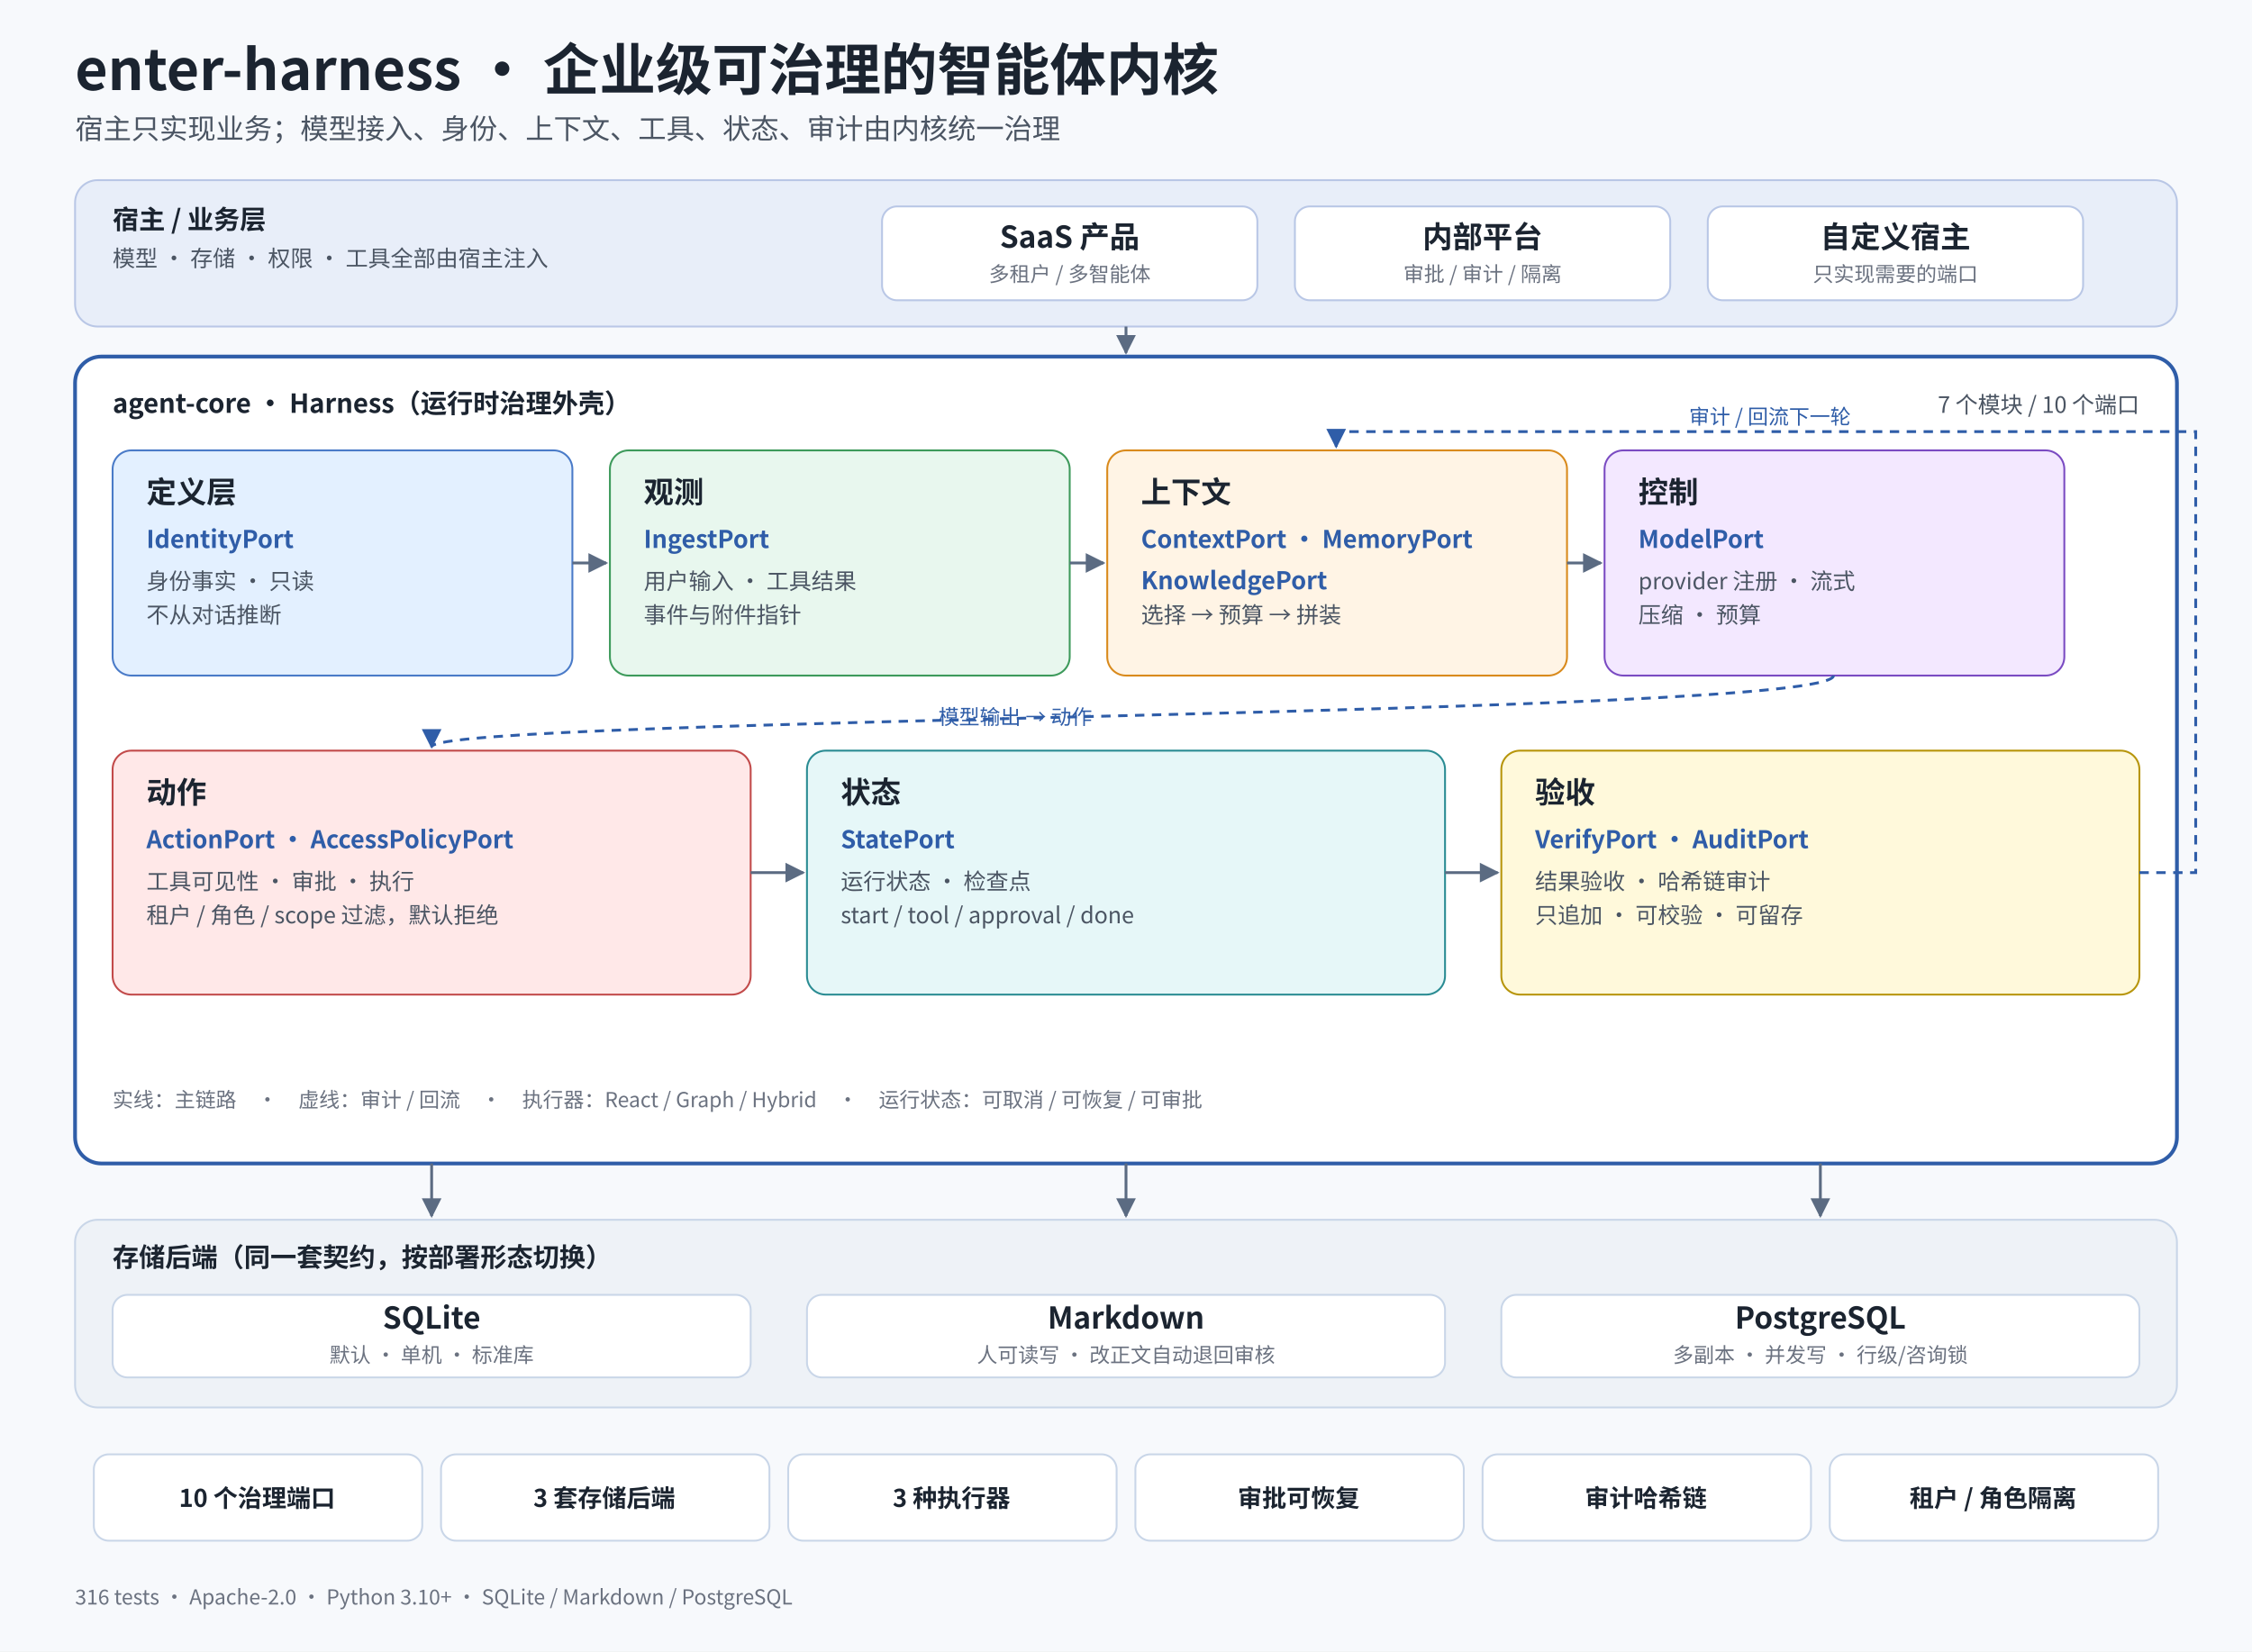
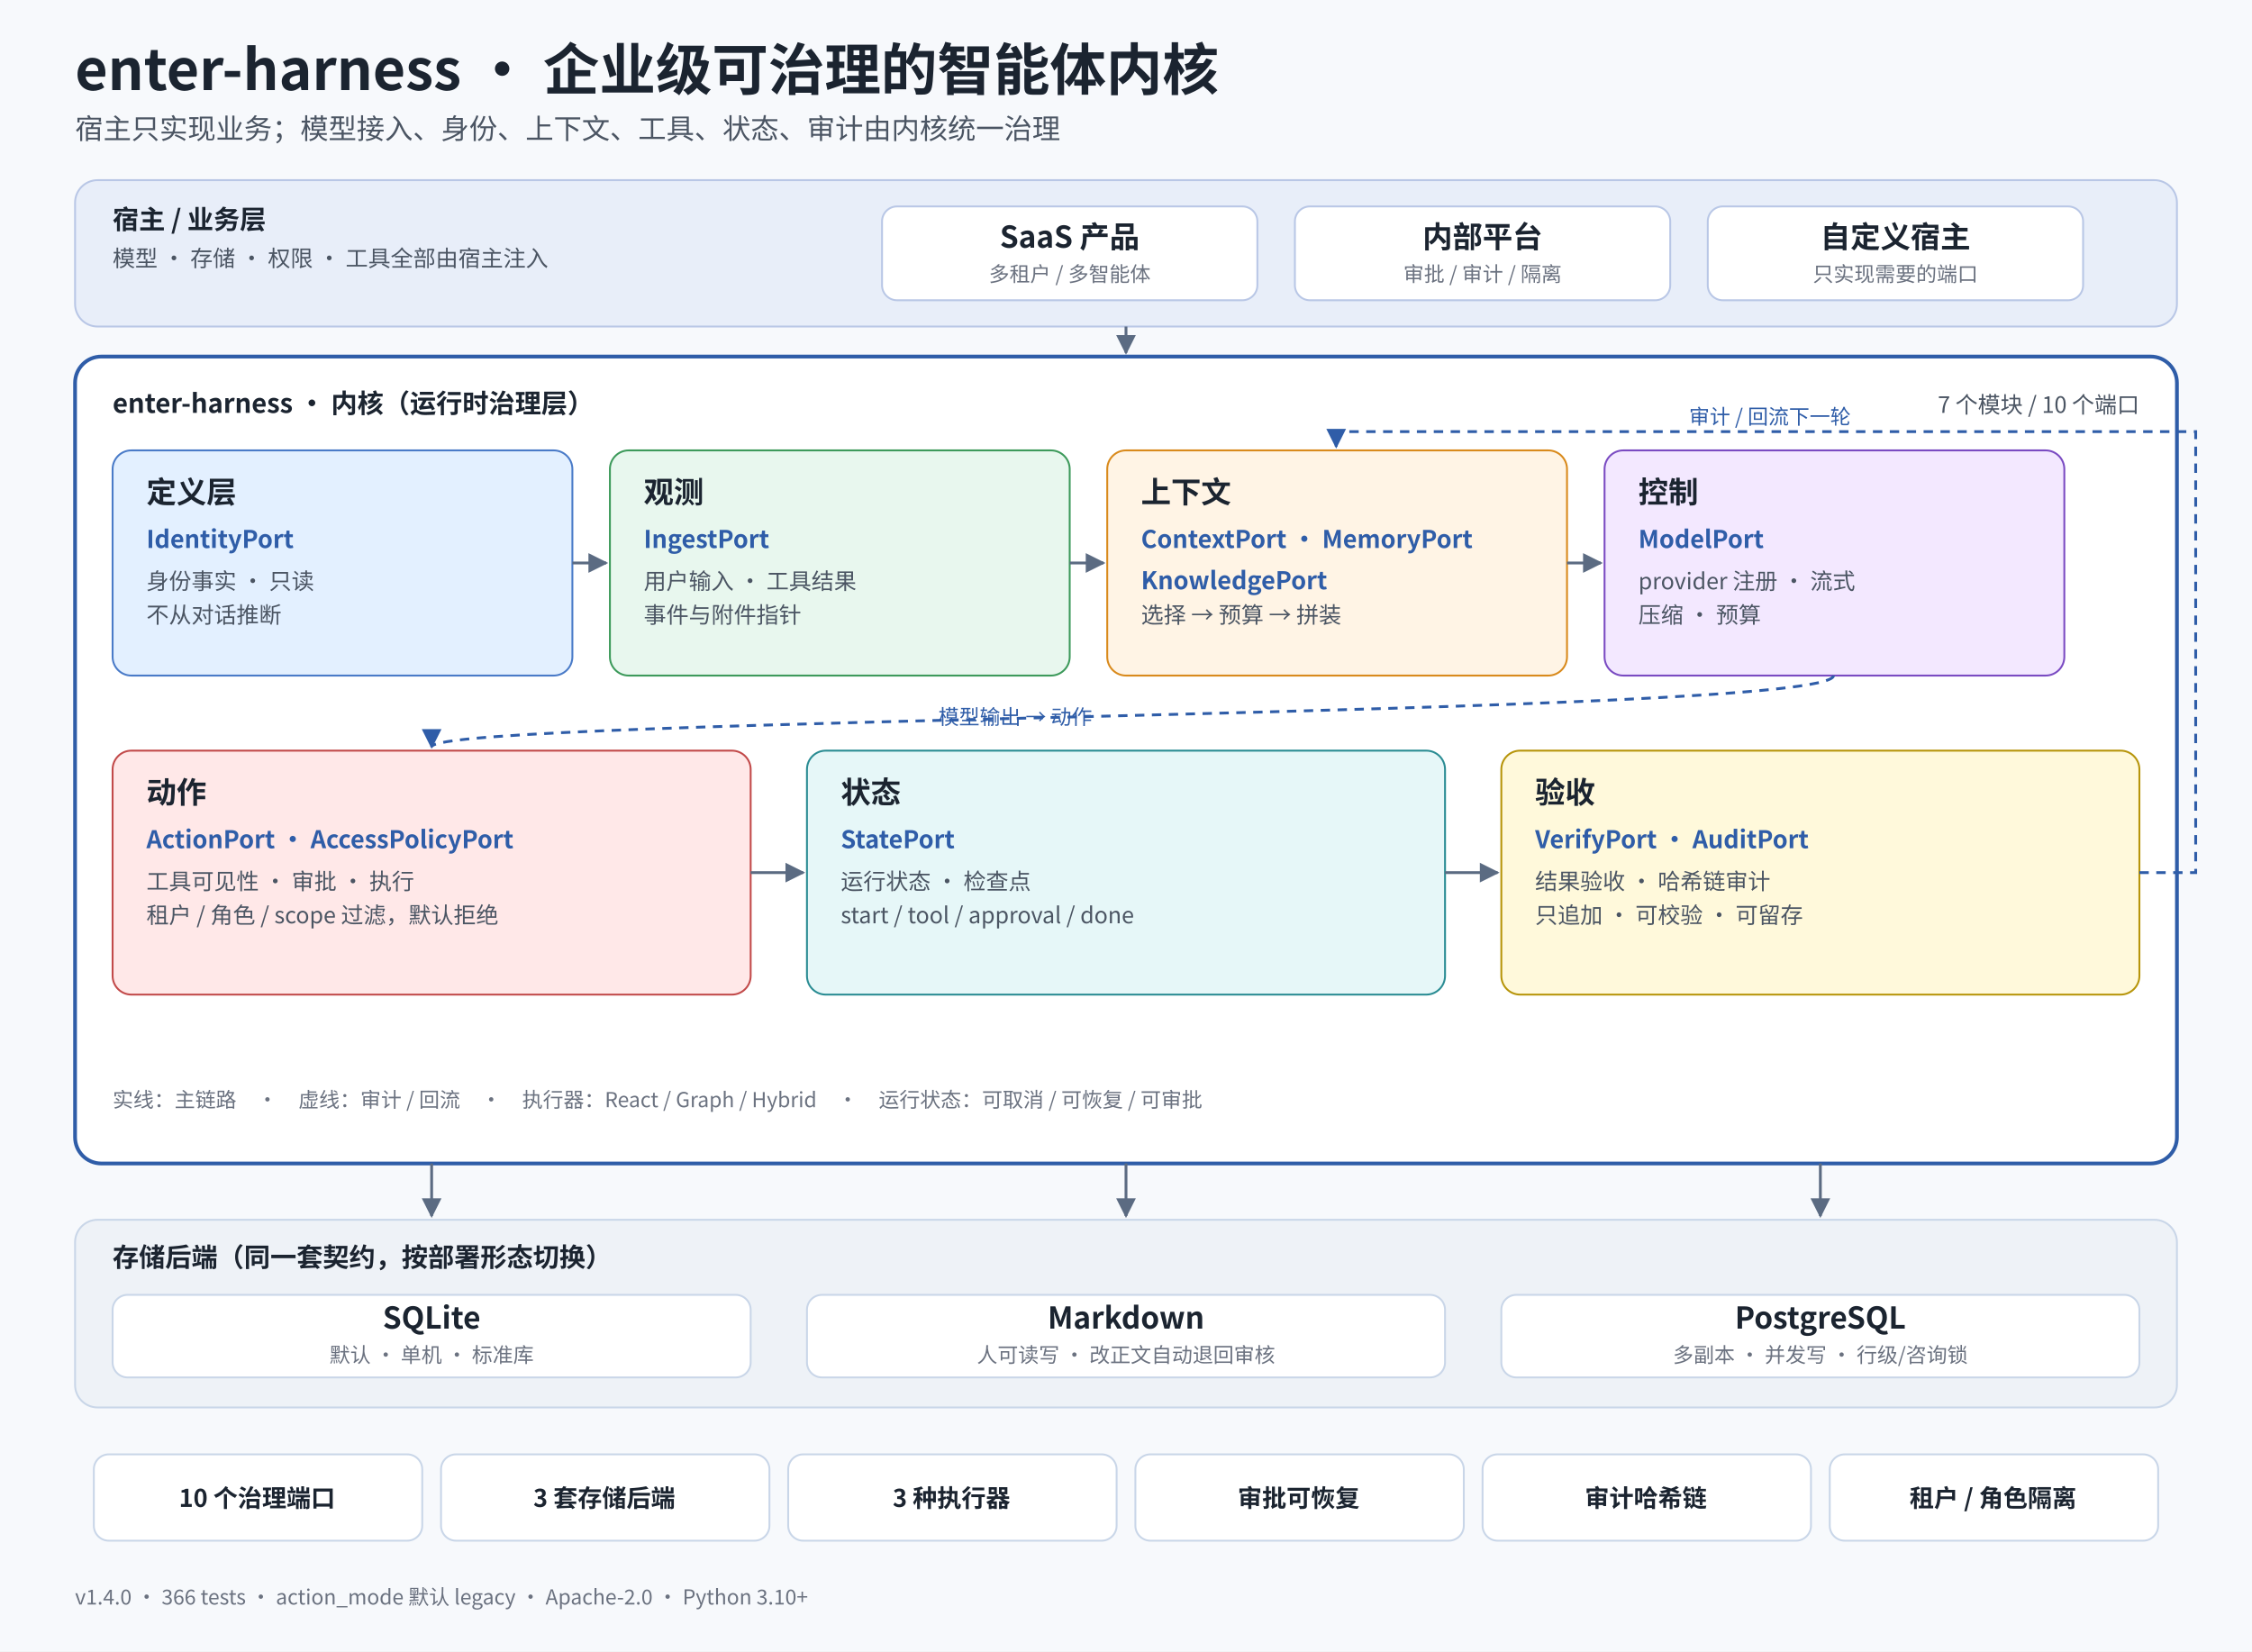
<svg xmlns="http://www.w3.org/2000/svg" width="1200" height="880" viewBox="0 0 1200 880" role="img" aria-labelledby="title desc">
  <defs>
    <marker id="arrow" viewBox="0 0 10 10" refX="9" refY="5" markerWidth="7" markerHeight="7" orient="auto-start-reverse">
      <path d="M0,0 L10,5 L0,10 z" fill="#5B6B82" />
    </marker>
    <marker id="arrowBlue" viewBox="0 0 10 10" refX="9" refY="5" markerWidth="7" markerHeight="7" orient="auto-start-reverse">
      <path d="M0,0 L10,5 L0,10 z" fill="#2F5DA8" />
    </marker>
    <style>
      text { font-family: "Segoe UI", "Microsoft YaHei", "PingFang SC", "Noto Sans CJK SC", sans-serif; fill: #1B2430; }
      .title { font-size: 30px; font-weight: 700; }
      .sub { font-size: 15px; fill: #4B5563; }
      .band-label { font-size: 14px; font-weight: 700; }
      .band-note { font-size: 12px; fill: #4B5563; }
      .box-title { font-size: 16px; font-weight: 700; }
      .port { font-size: 13px; font-weight: 700; fill: #2F5DA8; }
      .desc { font-size: 12px; fill: #4B5563; }
      .small { font-size: 11px; fill: #6B7280; }
      .chip { font-size: 13px; font-weight: 600; }
      .footer { font-size: 11px; fill: #6B7280; }
      .arrow-label { font-size: 11px; fill: #2F5DA8; }
    </style>
  </defs>
  <rect x="0" y="0" width="1200" height="880" fill="#F7F9FC" />
  <text x="40" y="48" class="title">enter-harness · 企业级可治理的智能体内核</text>
  <text x="40" y="74" class="sub">宿主只实现业务；模型接入、身份、上下文、工具、状态、审计由内核统一治理</text>
  <rect x="40" y="96" width="1120" height="78" rx="12" fill="#E8EEF9" stroke="#B9C7E6" />
  <text x="60" y="122" class="band-label">宿主 / 业务层</text>
  <text x="60" y="142" class="band-note">模型 · 存储 · 权限 · 工具全部由宿主注入</text>
  <rect x="470" y="110" width="200" height="50" rx="8" fill="#FFFFFF" stroke="#B9C7E6" />
  <text x="570" y="132" text-anchor="middle" class="box-title">SaaS 产品</text>
  <text x="570" y="150" text-anchor="middle" class="small">多租户 / 多智能体</text>
  <rect x="690" y="110" width="200" height="50" rx="8" fill="#FFFFFF" stroke="#B9C7E6" />
  <text x="790" y="132" text-anchor="middle" class="box-title">内部平台</text>
  <text x="790" y="150" text-anchor="middle" class="small">审批 / 审计 / 隔离</text>
  <rect x="910" y="110" width="200" height="50" rx="8" fill="#FFFFFF" stroke="#B9C7E6" />
  <text x="1010" y="132" text-anchor="middle" class="box-title">自定义宿主</text>
  <text x="1010" y="150" text-anchor="middle" class="small">只实现需要的端口</text>
  <line x1="600" y1="174" x2="600" y2="188" stroke="#5B6B82" stroke-width="1.5" marker-end="url(#arrow)" />
  <rect x="40" y="190" width="1120" height="430" rx="14" fill="#FFFFFF" stroke="#2F5DA8" stroke-width="2" />
-   <text x="60" y="220" class="band-label">agent-core · Harness（运行时治理外壳）</text>
+   <text x="60" y="220" class="band-label">enter-harness · 内核（运行时治理层）</text>
  <text x="1140" y="220" text-anchor="end" class="band-note">7 个模块 / 10 个端口</text>
  <rect x="60" y="240" width="245" height="120" rx="10" fill="#E3F0FF" stroke="#4A7BC8" />
  <text x="78" y="268" class="box-title">定义层</text>
  <text x="78" y="292" class="port">IdentityPort</text>
  <text x="78" y="314" class="desc">身份事实 · 只读</text>
  <text x="78" y="332" class="desc">不从对话推断</text>
  <rect x="325" y="240" width="245" height="120" rx="10" fill="#E8F7EE" stroke="#3D9A5B" />
  <text x="343" y="268" class="box-title">观测</text>
  <text x="343" y="292" class="port">IngestPort</text>
  <text x="343" y="314" class="desc">用户输入 · 工具结果</text>
  <text x="343" y="332" class="desc">事件与附件指针</text>
  <rect x="590" y="240" width="245" height="120" rx="10" fill="#FFF4E5" stroke="#D98A1C" />
  <text x="608" y="268" class="box-title">上下文</text>
  <text x="608" y="292" class="port">ContextPort · MemoryPort</text>
  <text x="608" y="314" class="port">KnowledgePort</text>
  <text x="608" y="332" class="desc">选择 → 预算 → 拼装</text>
  <rect x="855" y="240" width="245" height="120" rx="10" fill="#F3E8FF" stroke="#7A4BC2" />
  <text x="873" y="268" class="box-title">控制</text>
  <text x="873" y="292" class="port">ModelPort</text>
  <text x="873" y="314" class="desc">provider 注册 · 流式</text>
  <text x="873" y="332" class="desc">压缩 · 预算</text>
  <line x1="305" y1="300" x2="323" y2="300" stroke="#5B6B82" stroke-width="1.5" marker-end="url(#arrow)" />
  <line x1="570" y1="300" x2="588" y2="300" stroke="#5B6B82" stroke-width="1.5" marker-end="url(#arrow)" />
  <line x1="835" y1="300" x2="853" y2="300" stroke="#5B6B82" stroke-width="1.5" marker-end="url(#arrow)" />
  <rect x="60" y="400" width="340" height="130" rx="10" fill="#FFE8E8" stroke="#C24A4A" />
  <text x="78" y="428" class="box-title">动作</text>
  <text x="78" y="452" class="port">ActionPort · AccessPolicyPort</text>
  <text x="78" y="474" class="desc">工具可见性 · 审批 · 执行</text>
  <text x="78" y="492" class="desc">租户 / 角色 / scope 过滤，默认拒绝</text>
  <rect x="430" y="400" width="340" height="130" rx="10" fill="#E6F7F8" stroke="#2A8C93" />
  <text x="448" y="428" class="box-title">状态</text>
  <text x="448" y="452" class="port">StatePort</text>
  <text x="448" y="474" class="desc">运行状态 · 检查点</text>
  <text x="448" y="492" class="desc">start / tool / approval / done</text>
  <rect x="800" y="400" width="340" height="130" rx="10" fill="#FFF9DB" stroke="#B7950B" />
  <text x="818" y="428" class="box-title">验收</text>
  <text x="818" y="452" class="port">VerifyPort · AuditPort</text>
  <text x="818" y="474" class="desc">结果验收 · 哈希链审计</text>
  <text x="818" y="492" class="desc">只追加 · 可校验 · 可留存</text>
  <path d="M 977 360 C 977 382, 230 382, 230 398" fill="none" stroke="#2F5DA8" stroke-width="1.5" stroke-dasharray="5 4" marker-end="url(#arrowBlue)" />
  <text x="500" y="386" class="arrow-label">模型输出 → 动作</text>
  <line x1="400" y1="465" x2="428" y2="465" stroke="#5B6B82" stroke-width="1.5" marker-end="url(#arrow)" />
  <line x1="770" y1="465" x2="798" y2="465" stroke="#5B6B82" stroke-width="1.5" marker-end="url(#arrow)" />
  <path d="M 1140 465 H 1170 V 230 H 712 V 238" fill="none" stroke="#2F5DA8" stroke-width="1.5" stroke-dasharray="5 4" marker-end="url(#arrowBlue)" />
  <text x="900" y="226" class="arrow-label">审计 / 回流下一轮</text>
  <text x="60" y="590" class="small">实线：主链路　·　虚线：审计 / 回流　·　执行器：React / Graph / Hybrid　·　运行状态：可取消 / 可恢复 / 可审批</text>
  <line x1="230" y1="620" x2="230" y2="648" stroke="#5B6B82" stroke-width="1.5" marker-end="url(#arrow)" />
  <line x1="600" y1="620" x2="600" y2="648" stroke="#5B6B82" stroke-width="1.5" marker-end="url(#arrow)" />
  <line x1="970" y1="620" x2="970" y2="648" stroke="#5B6B82" stroke-width="1.5" marker-end="url(#arrow)" />
  <rect x="40" y="650" width="1120" height="100" rx="12" fill="#EEF2F7" stroke="#C9D6E8" />
  <text x="60" y="675" class="band-label">存储后端（同一套契约，按部署形态切换）</text>
  <rect x="60" y="690" width="340" height="44" rx="8" fill="#FFFFFF" stroke="#C9D6E8" />
  <text x="230" y="708" text-anchor="middle" class="box-title">SQLite</text>
  <text x="230" y="726" text-anchor="middle" class="small">默认 · 单机 · 标准库</text>
  <rect x="430" y="690" width="340" height="44" rx="8" fill="#FFFFFF" stroke="#C9D6E8" />
  <text x="600" y="708" text-anchor="middle" class="box-title">Markdown</text>
  <text x="600" y="726" text-anchor="middle" class="small">人可读写 · 改正文自动退回审核</text>
  <rect x="800" y="690" width="340" height="44" rx="8" fill="#FFFFFF" stroke="#C9D6E8" />
  <text x="970" y="708" text-anchor="middle" class="box-title">PostgreSQL</text>
  <text x="970" y="726" text-anchor="middle" class="small">多副本 · 并发写 · 行级/咨询锁</text>
  <g>
    <rect x="50" y="775" width="175" height="46" rx="8" fill="#FFFFFF" stroke="#C9D6E8" />
    <text x="137" y="803" text-anchor="middle" class="chip">10 个治理端口</text>
    <rect x="235" y="775" width="175" height="46" rx="8" fill="#FFFFFF" stroke="#C9D6E8" />
    <text x="322" y="803" text-anchor="middle" class="chip">3 套存储后端</text>
    <rect x="420" y="775" width="175" height="46" rx="8" fill="#FFFFFF" stroke="#C9D6E8" />
    <text x="507" y="803" text-anchor="middle" class="chip">3 种执行器</text>
    <rect x="605" y="775" width="175" height="46" rx="8" fill="#FFFFFF" stroke="#C9D6E8" />
    <text x="692" y="803" text-anchor="middle" class="chip">审批可恢复</text>
    <rect x="790" y="775" width="175" height="46" rx="8" fill="#FFFFFF" stroke="#C9D6E8" />
    <text x="877" y="803" text-anchor="middle" class="chip">审计哈希链</text>
    <rect x="975" y="775" width="175" height="46" rx="8" fill="#FFFFFF" stroke="#C9D6E8" />
    <text x="1062" y="803" text-anchor="middle" class="chip">租户 / 角色隔离</text>
  </g>
-   <text x="40" y="855" class="footer">316 tests · Apache-2.0 · Python 3.10+ · SQLite / Markdown / PostgreSQL</text>
+   <text x="40" y="855" class="footer">v1.4.0 · 366 tests · action_mode 默认 legacy · Apache-2.0 · Python 3.10+</text>
</svg>
